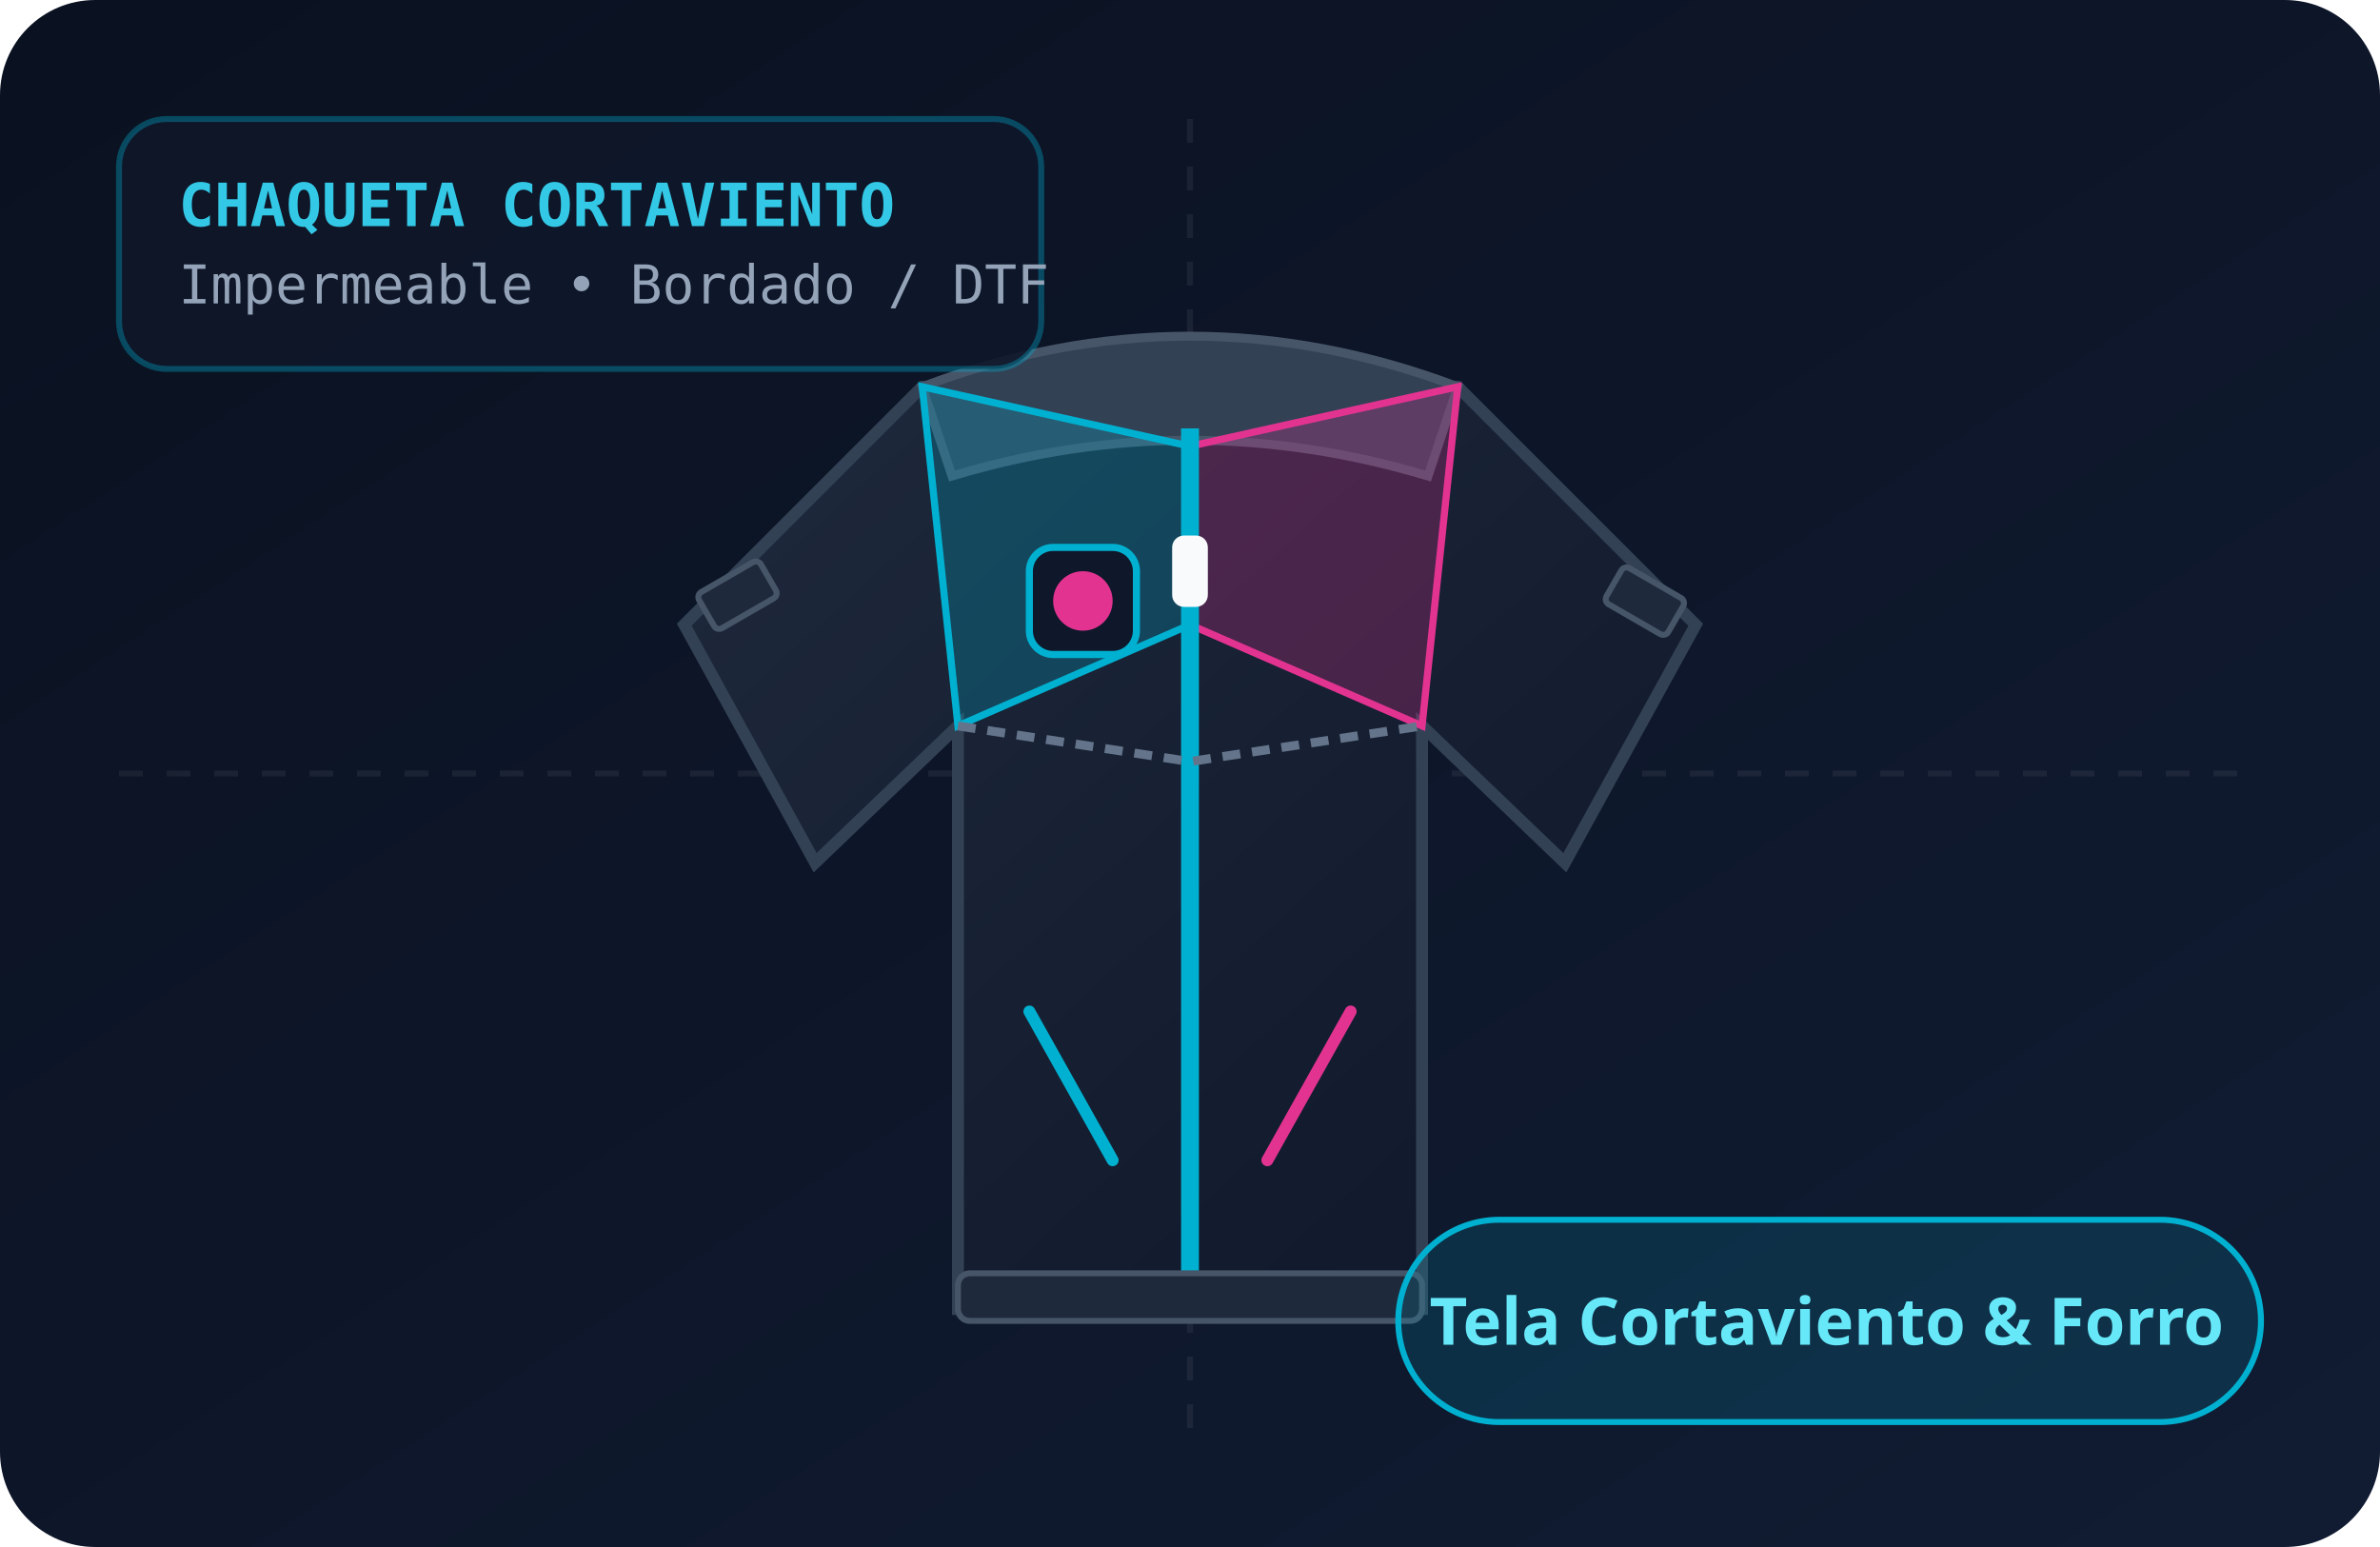
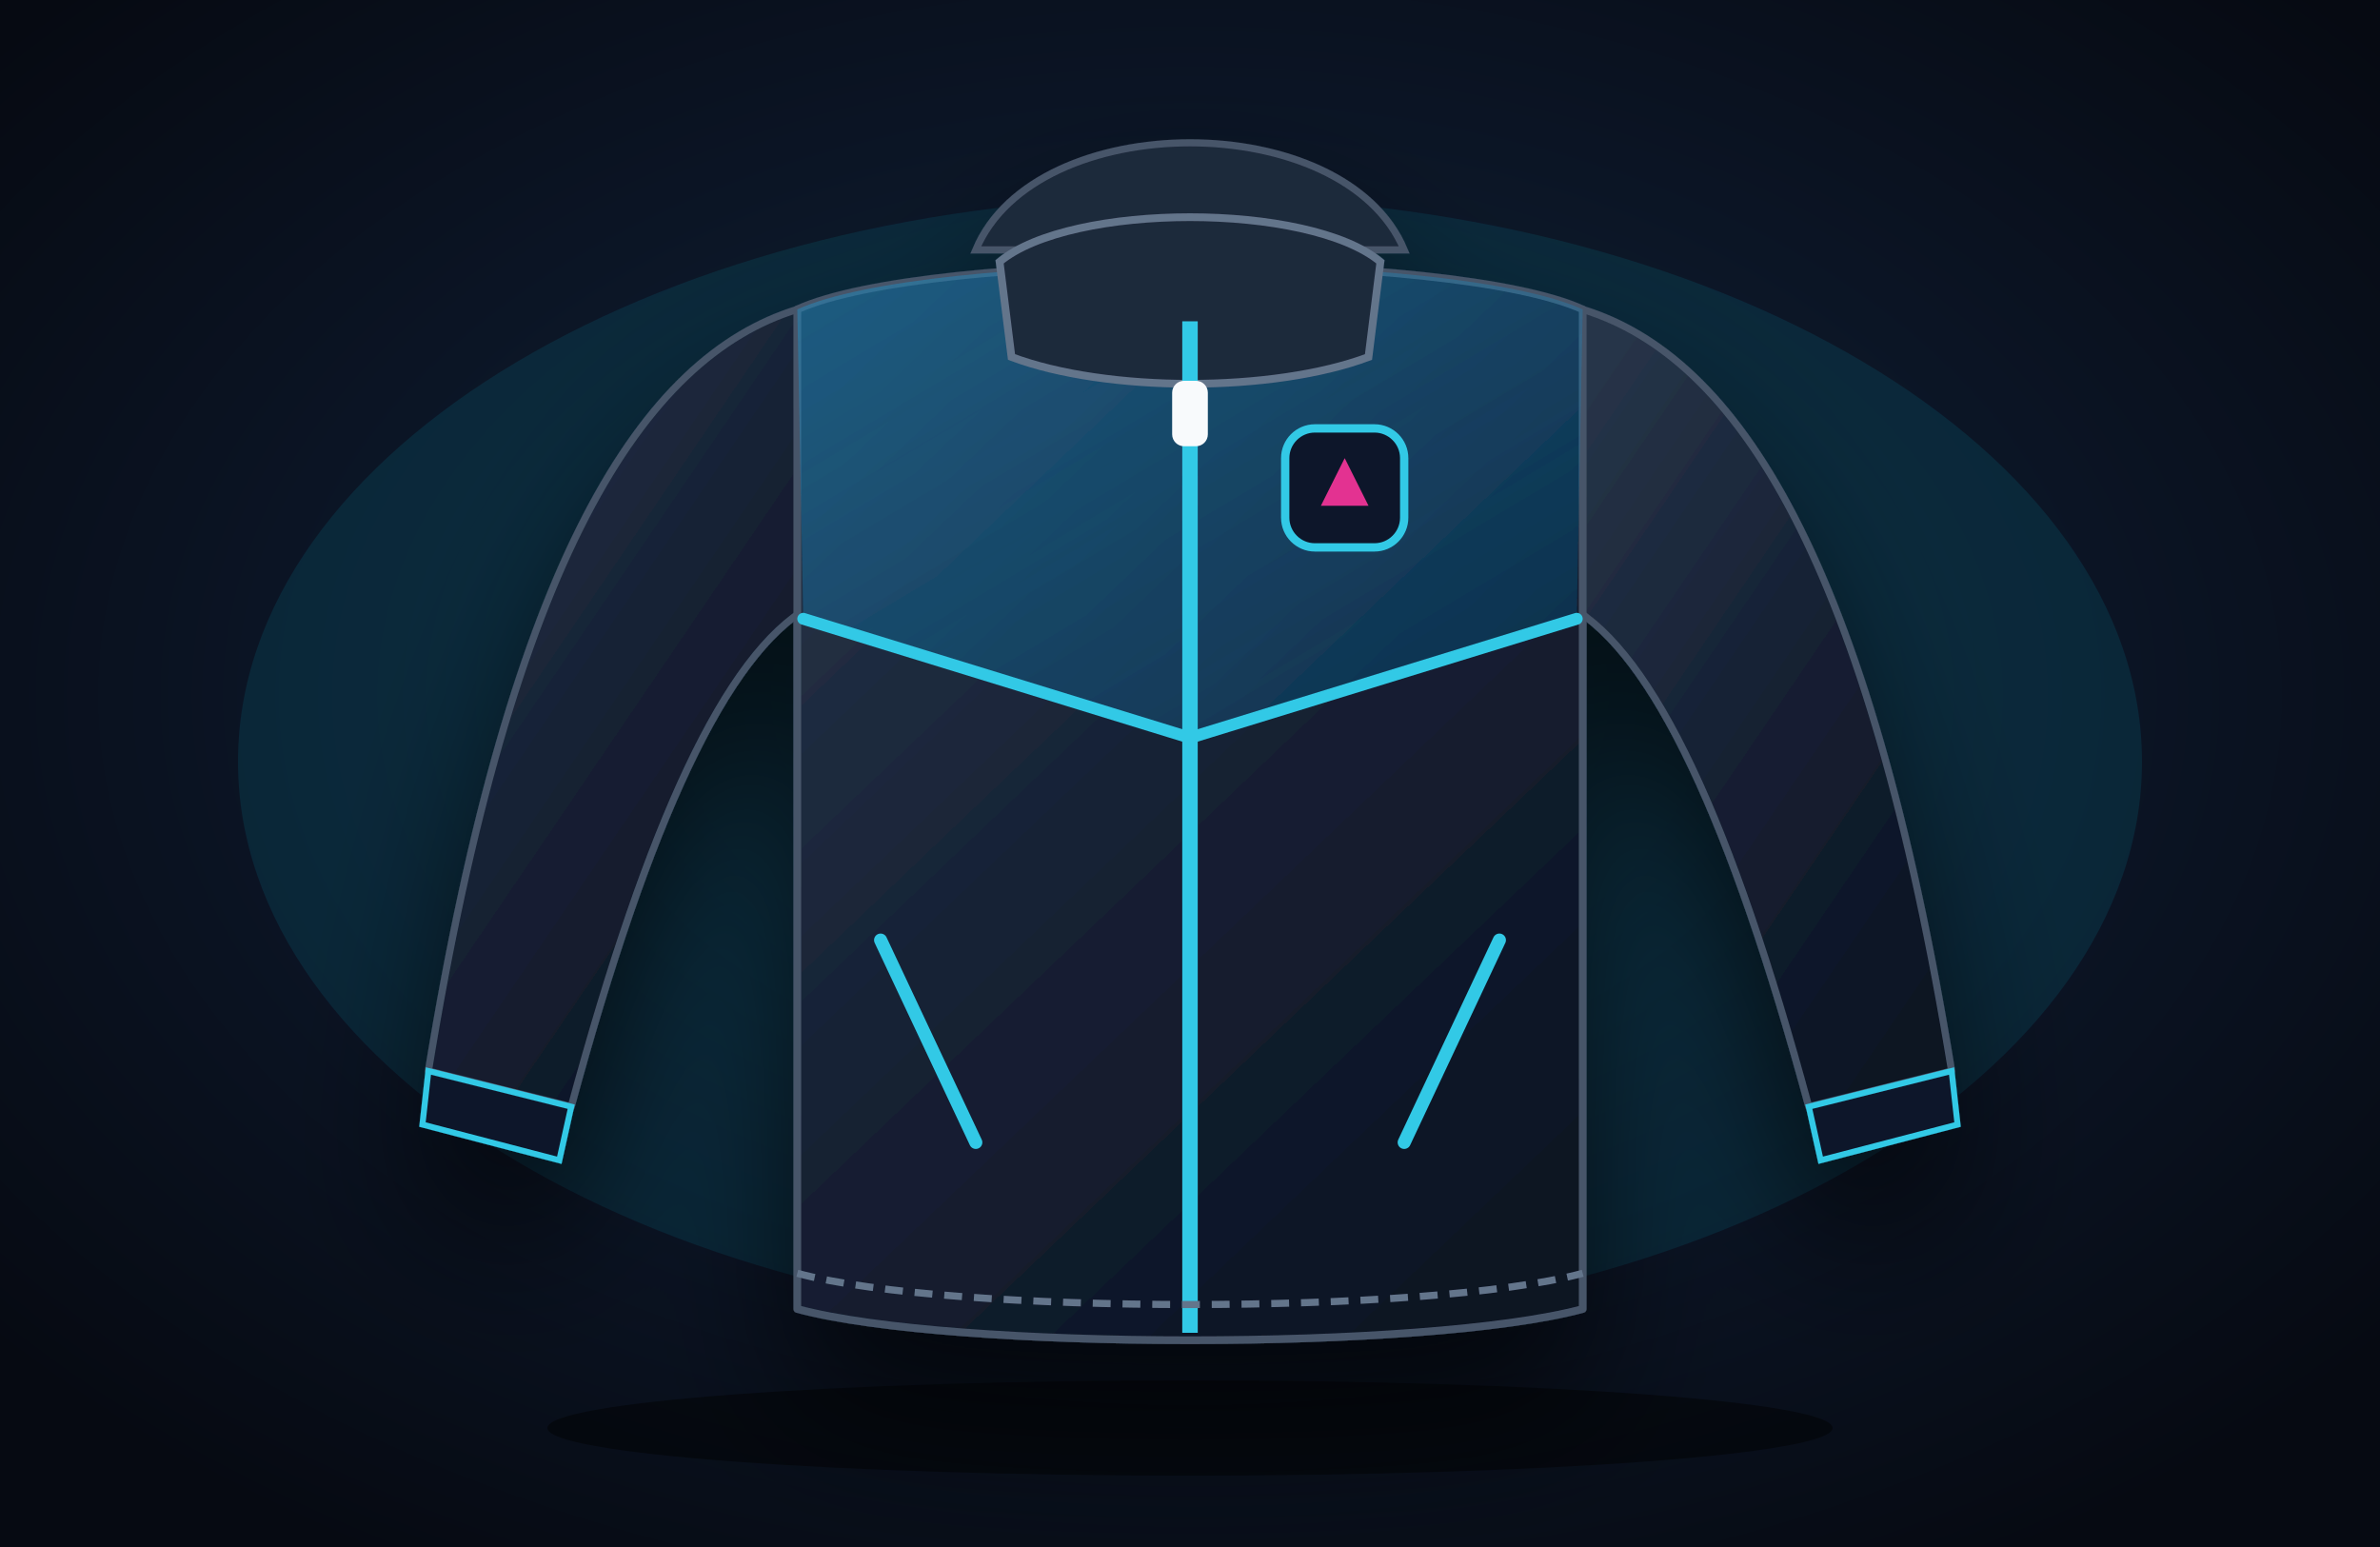
<svg xmlns="http://www.w3.org/2000/svg" viewBox="0 0 400 260" width="100%" height="100%" fill="none">
  <defs>
-     <linearGradient id="wbBg" x1="0%" y1="0%" x2="100%" y2="100%">
-       <stop offset="0%" stop-color="#0a1120" />
-       <stop offset="100%" stop-color="#111c33" />
+     <radialGradient id="wbStudio" cx="50%" cy="45%" r="65%">
+       <stop offset="0%" stop-color="#11273a" />
+       <stop offset="60%" stop-color="#0b1424" />
+       <stop offset="100%" stop-color="#060a12" />
+     </radialGradient>
+     <linearGradient id="wbDark" x1="15%" y1="0%" x2="85%" y2="100%">
+       <stop offset="0%" stop-color="#273549" />
+       <stop offset="50%" stop-color="#152033" />
+       <stop offset="100%" stop-color="#0c1322" />
    </linearGradient>
-     <linearGradient id="wbFabric" x1="0%" y1="0%" x2="100%" y2="100%">
-       <stop offset="0%" stop-color="#1e293b" />
-       <stop offset="100%" stop-color="#0f172a" />
+     <linearGradient id="wbUpper" x1="0%" y1="0%" x2="100%" y2="100%">
+       <stop offset="0%" stop-color="#0ea5e9" stop-opacity="0.35" />
+       <stop offset="100%" stop-color="#0284c7" stop-opacity="0.18" />
    </linearGradient>
-     <linearGradient id="cyanAccent" x1="0%" y1="0%" x2="100%" y2="100%">
-       <stop offset="0%" stop-color="#33c9e6" />
-       <stop offset="100%" stop-color="#00b0d0" />
-     </linearGradient>
-     <linearGradient id="magentaAccent" x1="0%" y1="0%" x2="100%" y2="100%">
-       <stop offset="0%" stop-color="#f05cae" />
-       <stop offset="100%" stop-color="#e33391" />
-     </linearGradient>
+     <filter id="wbShadow" x="-20%" y="-20%" width="140%" height="140%">
+       <feDropShadow dx="0" dy="14" stdDeviation="12" flood-color="#000000" flood-opacity="0.65" />
+     </filter>
  </defs>
-   <rect width="400" height="260" rx="16" fill="url(#wbBg)" />
-   <line x1="20" y1="130" x2="380" y2="130" stroke="rgba(255,255,255,0.06)" stroke-dasharray="4 4" />
-   <line x1="200" y1="20" x2="200" y2="240" stroke="rgba(255,255,255,0.06)" stroke-dasharray="4 4" />
-   <g transform="translate(105, 20)">
-     <path d="M50 45 L10 85 L32 125 L56 102 V200 H134 V102 L158 125 L180 85 L140 45 Z" fill="url(#wbFabric)" stroke="#334155" stroke-width="2" />
-     <path d="M50 45 Q95 28 140 45 L135 60 Q95 48 55 60 Z" fill="#334155" stroke="#475569" stroke-width="1.5" />
-     <path d="M50 45 L95 55 L95 85 L56 102 Z" fill="rgba(0, 176, 208, 0.25)" stroke="#00b0d0" stroke-width="1.2" />
-     <path d="M140 45 L95 55 L95 85 L134 102 Z" fill="rgba(227, 51, 145, 0.25)" stroke="#e33391" stroke-width="1.2" />
-     <line x1="95" y1="52" x2="95" y2="200" stroke="#00b0d0" stroke-width="3" />
-     <rect x="92" y="70" width="6" height="12" rx="2" fill="#f8fafc" />
-     <path d="M56 102 L95 108 L134 102" stroke="#64748b" stroke-width="1.5" stroke-dasharray="3 2" />
-     <line x1="68" y1="150" x2="82" y2="175" stroke="#00b0d0" stroke-width="2" stroke-linecap="round" />
-     <line x1="122" y1="150" x2="108" y2="175" stroke="#e33391" stroke-width="2" stroke-linecap="round" />
-     <rect x="68" y="72" width="18" height="18" rx="4" fill="#0f172a" stroke="#00b0d0" stroke-width="1.2" />
-     <circle cx="77" cy="81" r="5" fill="#e33391" />
-     <rect x="56" y="194" width="78" height="8" rx="2" fill="#1e293b" stroke="#475569" stroke-width="1" />
-     <rect x="12" y="80" width="12" height="7" rx="1" fill="#1e293b" stroke="#475569" stroke-width="1" transform="rotate(-30 12 80)" />
-     <rect x="168" y="75" width="12" height="7" rx="1" fill="#1e293b" stroke="#475569" stroke-width="1" transform="rotate(30 168 75)" />
-   </g>
-   <rect x="20" y="20" width="155" height="42" rx="8" fill="rgba(15, 23, 42, 0.9)" stroke="rgba(0, 176, 208, 0.35)" />
-   <text x="30" y="38" fill="#33c9e6" font-family="monospace" font-size="10" font-weight="bold">CHAQUETA CORTAVIENTO</text>
-   <text x="30" y="51" fill="#94a3b8" font-family="monospace" font-size="9">Impermeable • Bordado / DTF</text>
-   <g transform="translate(235, 205)">
-     <rect width="145" height="34" rx="17" fill="rgba(0, 176, 208, 0.15)" stroke="#00b0d0" stroke-width="1" />
-     <text x="72" y="21" text-anchor="middle" fill="#67e8f9" font-family="sans-serif" font-size="11" font-weight="600">Tela Cortaviento &amp; Forro</text>
+   <rect width="400" height="260" fill="url(#wbStudio)" />
+   <ellipse cx="200" cy="128" rx="160" ry="95" fill="#00b0d0" opacity="0.12" />
+   <ellipse cx="200" cy="240" rx="108" ry="8" fill="#000000" opacity="0.45" />
+   <g filter="url(#wbShadow)">
+     <path d="M 164 42 C 174 18, 226 18, 236 42 Z" fill="#1e293b" stroke="#475569" stroke-width="1.2" />
+     <path d="M 134 52 C 108 60, 86 94, 72 180 L 96 186 C 109 138, 122 110, 136 102 Z" fill="url(#wbDark)" stroke="#475569" stroke-width="1.2" stroke-linejoin="round" />
+     <path d="M 72 180 L 96 186 L 94 195 L 71 189 Z" fill="#0f172a" stroke="#33c9e6" stroke-width="1" />
+     <path d="M 266 52 C 292 60, 314 94, 328 180 L 304 186 C 291 138, 278 110, 264 102 Z" fill="url(#wbDark)" stroke="#475569" stroke-width="1.2" stroke-linejoin="round" />
+     <path d="M 328 180 L 304 186 L 306 195 L 329 189 Z" fill="#0f172a" stroke="#33c9e6" stroke-width="1" />
+     <path d="M 134 52 C 156 42, 244 42, 266 52 L 266 220 C 240 227, 160 227, 134 220 Z" fill="url(#wbDark)" stroke="#475569" stroke-width="1.3" stroke-linejoin="round" />
+     <path d="M 134 52 C 156 42, 244 42, 266 52 L 265 104 L 200 124 L 135 104 Z" fill="url(#wbUpper)" />
+     <path d="M 135 104 L 200 124 L 265 104" stroke="#33c9e6" stroke-width="2" stroke-linecap="round" />
+     <path d="M 168 44 C 180 34, 220 34, 232 44 L 230 60 C 214 66, 186 66, 170 60 Z" fill="#1e293b" stroke="#64748b" stroke-width="1.3" />
+     <line x1="200" y1="54" x2="200" y2="224" stroke="#33c9e6" stroke-width="2.6" />
+     <rect x="197" y="64" width="6" height="11" rx="2" fill="#f8fafc" />
+     <line x1="148" y1="158" x2="164" y2="192" stroke="#33c9e6" stroke-width="2.2" stroke-linecap="round" />
+     <line x1="252" y1="158" x2="236" y2="192" stroke="#33c9e6" stroke-width="2.2" stroke-linecap="round" />
+     <g transform="translate(226, 82)">
+       <rect x="-10" y="-10" width="20" height="20" rx="5" fill="#0f172a" stroke="#33c9e6" stroke-width="1.4" />
+       <path d="M -4 3 L 0 -5 L 4 3 Z" fill="#e33391" />
+     </g>
+     <path d="M 134 214 C 160 221, 240 221, 266 214" stroke="#64748b" stroke-width="1.2" stroke-dasharray="3 2" />
  </g>
</svg>
